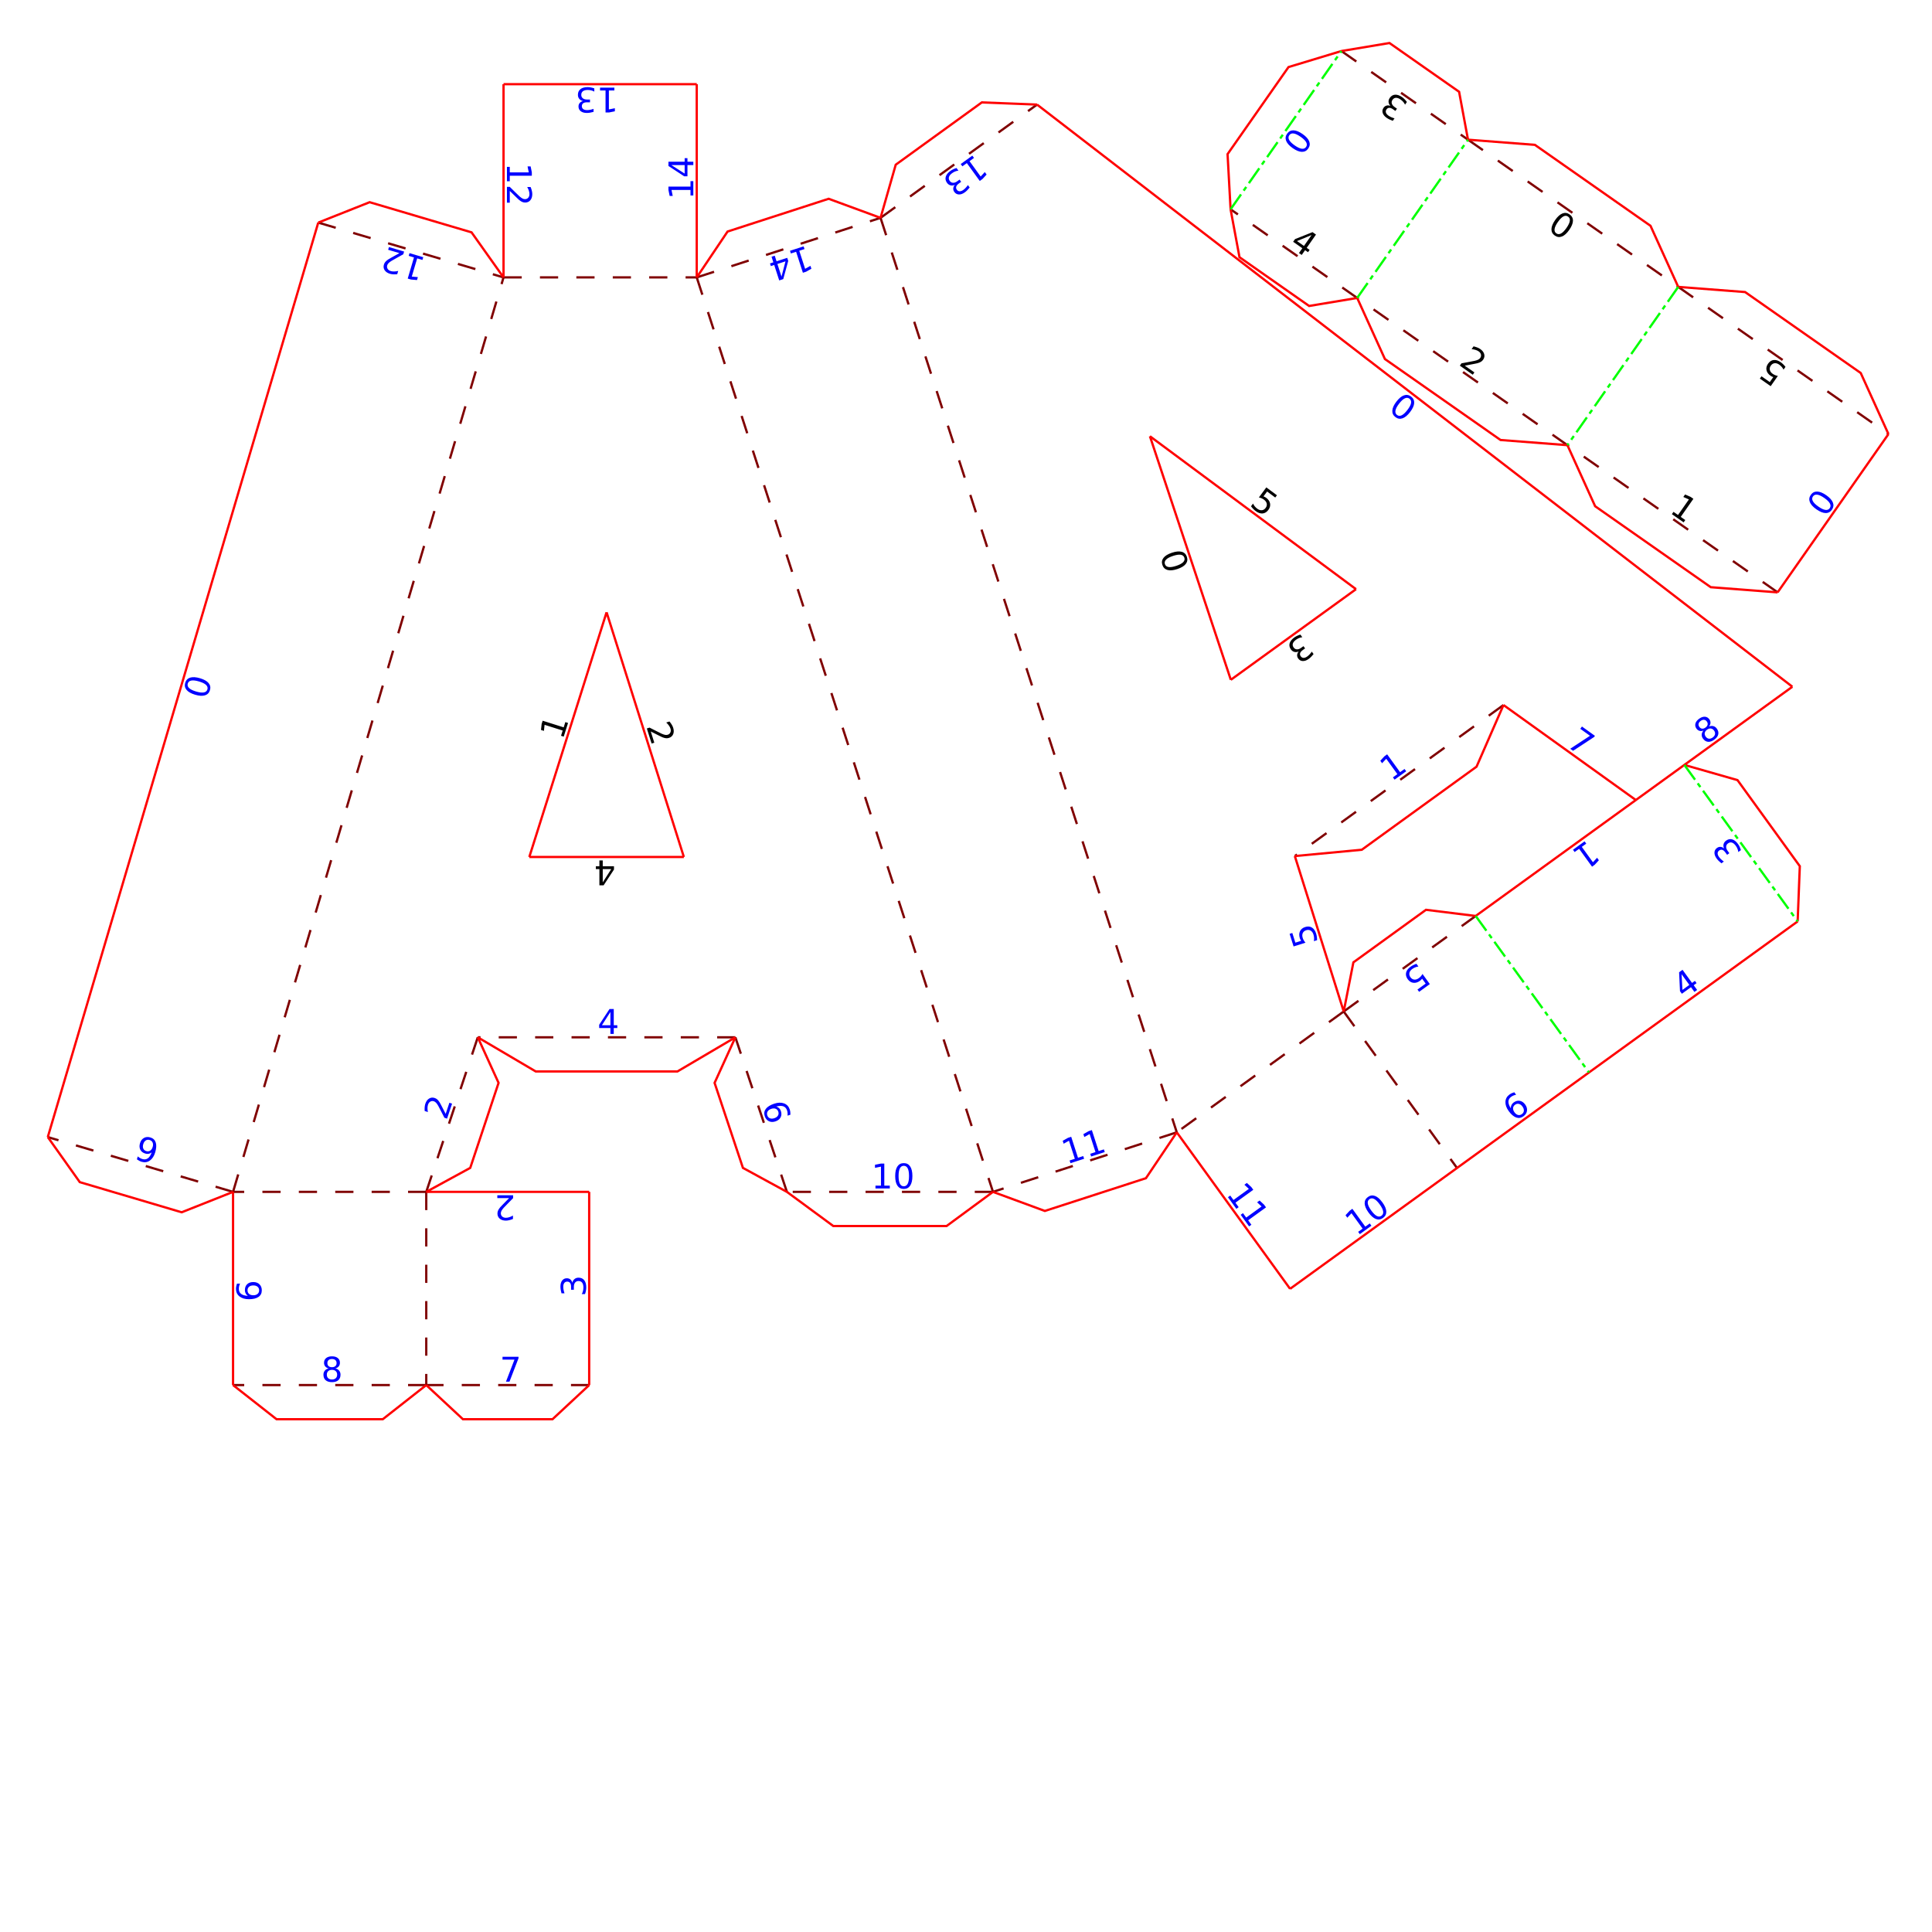
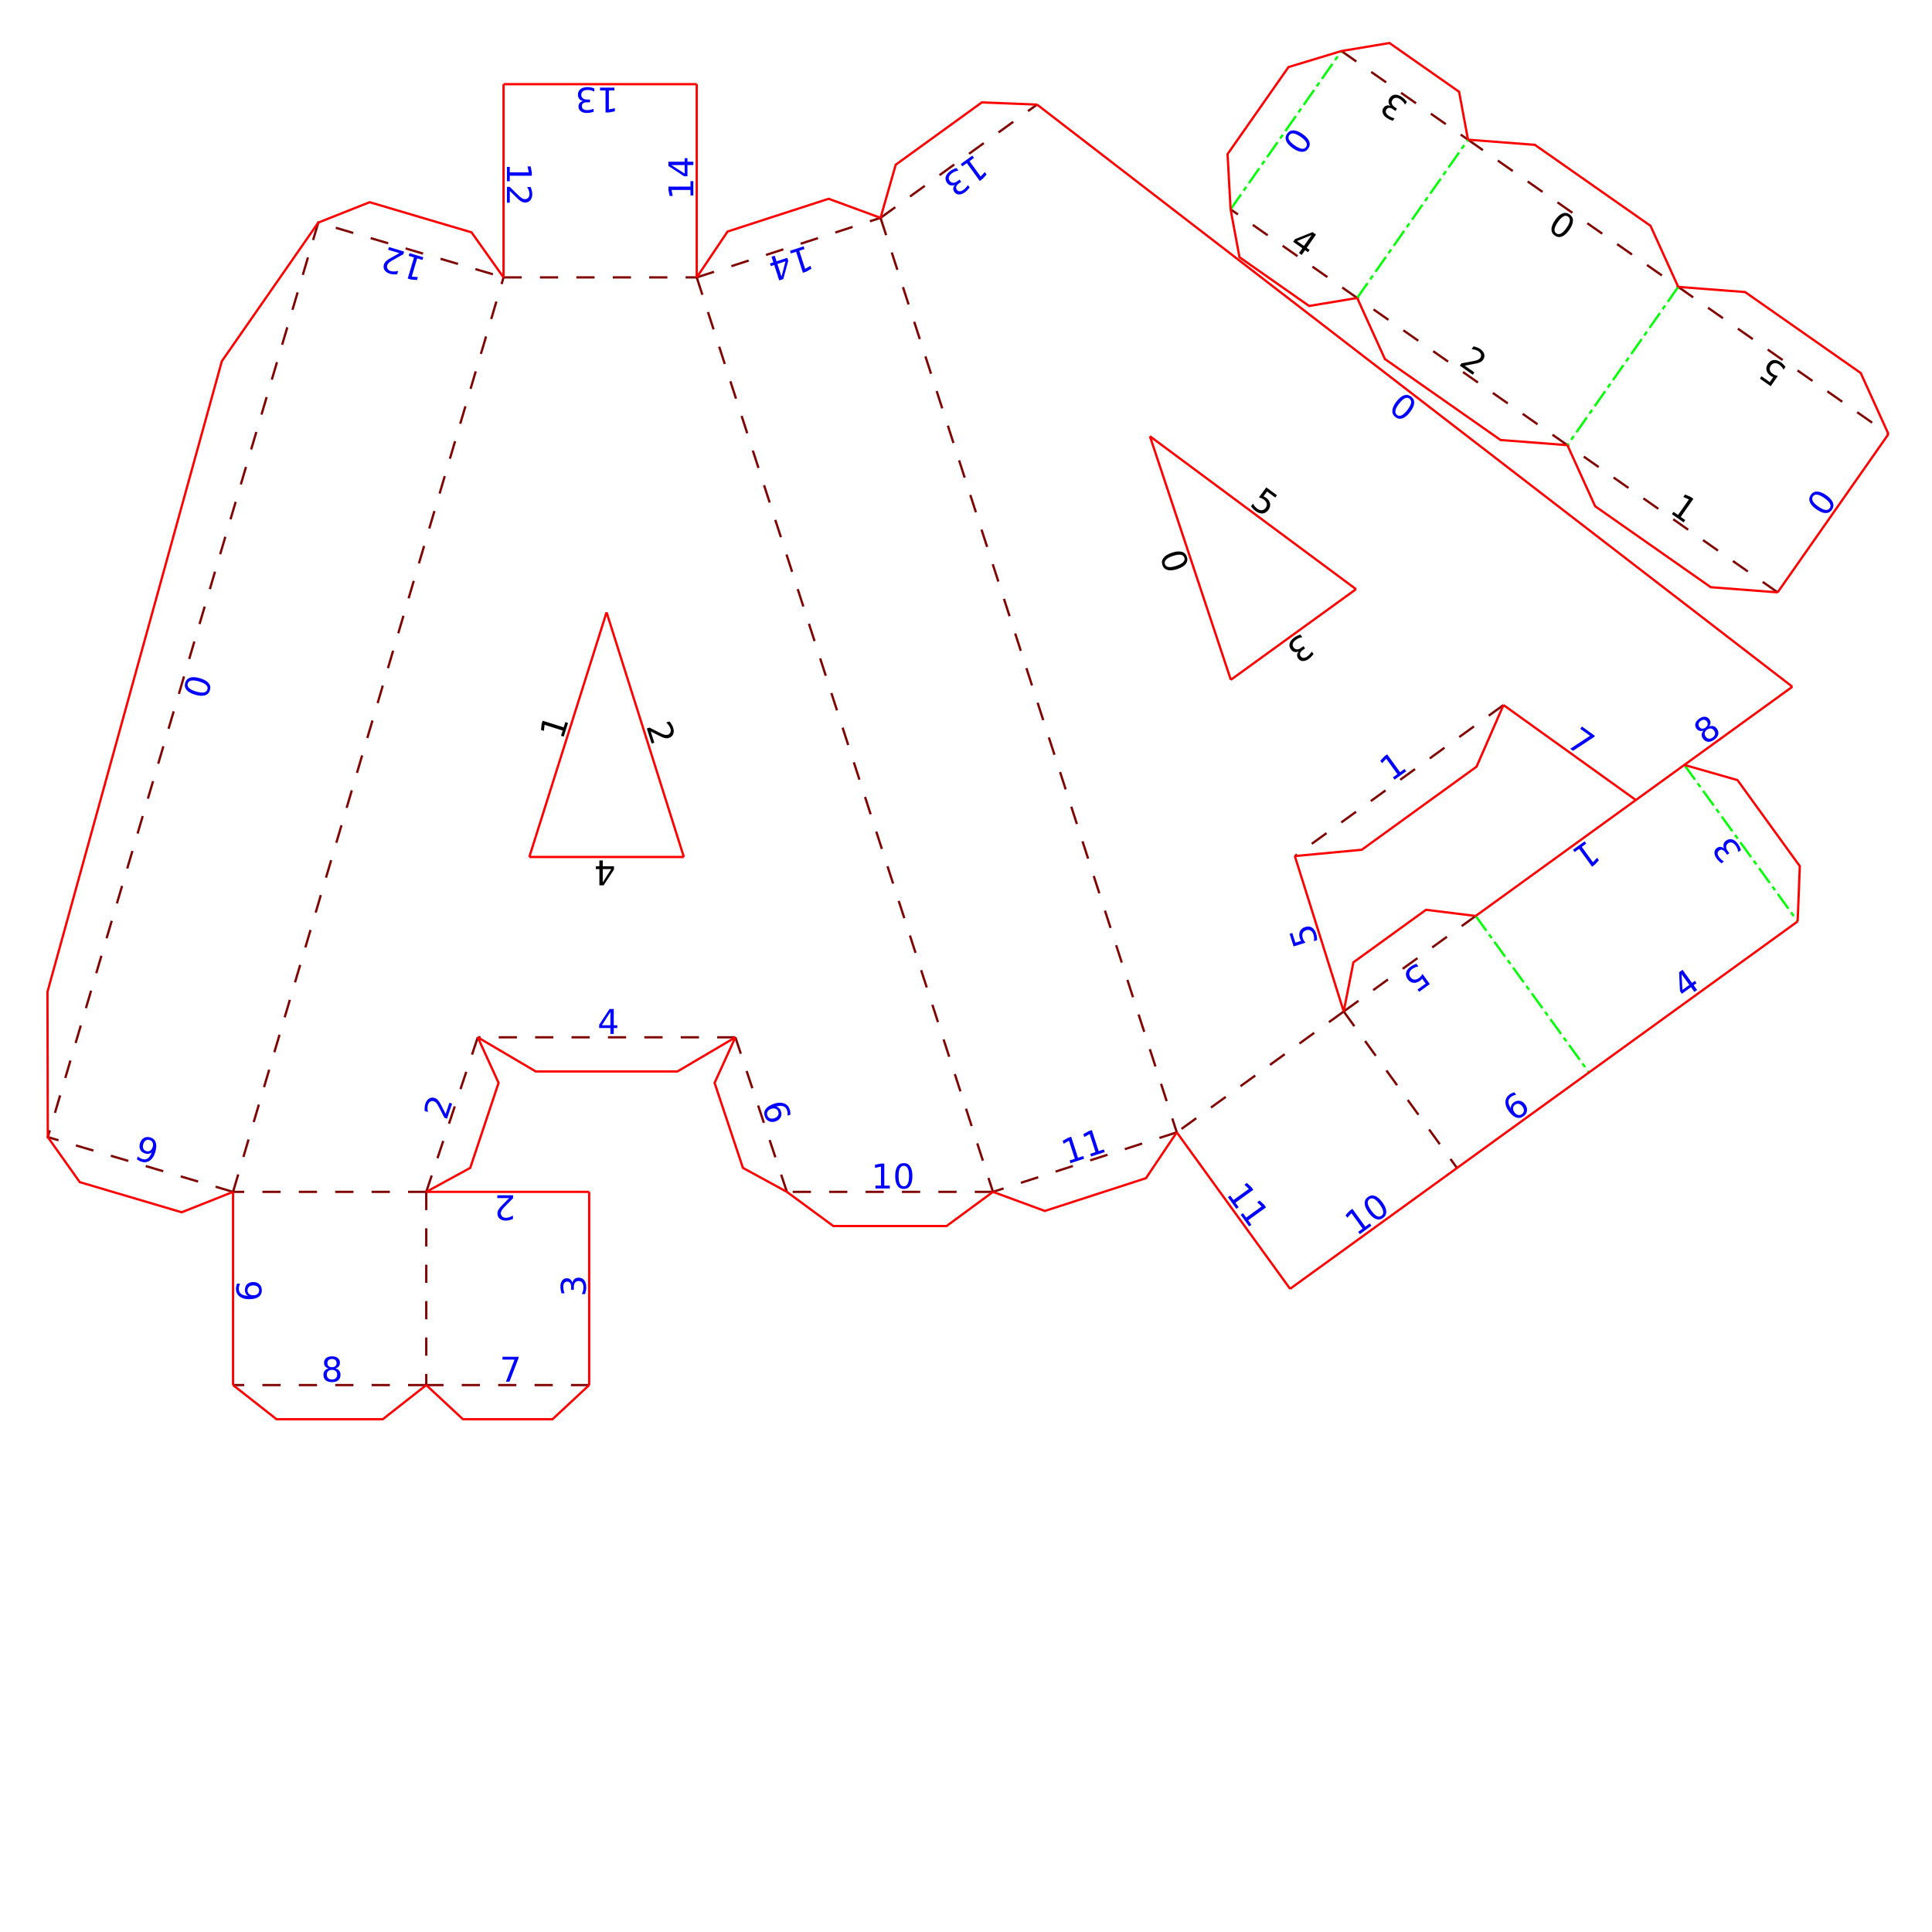
<svg xmlns="http://www.w3.org/2000/svg" version="1.1" id="svg25" width="1132" height="1132" viewBox="0 0 1132 1132">
  <defs id="defs29" />
  <g id="g33" transform="matrix(1.333333,0,0,1.333333,0,2.83e-5)">
    <path id="path1346" style="font-size:15px;font-family:'DejaVu Sans';-inkscape-font-specification:DejaVuSans" d="m 778.113,169.701 -4.758,-3.331 0.714,-1.02 3.648,2.554 1.538,-2.196 q -0.327,-0.095 -0.62,-0.238 -0.298,-0.137 -0.562,-0.322 -1.5,-1.05 -1.8,-2.486 -0.3,-1.435 0.683,-2.839 1.012,-1.446 2.475,-1.62 1.459,-0.168 3.097,0.979 0.564,0.395 1.085,0.903 0.515,0.503 1.004,1.132 l -0.853,1.218 q -0.334,-0.672 -0.809,-1.219 -0.475,-0.547 -1.117,-0.997 -1.038,-0.727 -2.026,-0.605 -0.988,0.122 -1.644,1.058 -0.655,0.936 -0.432,1.906 0.224,0.97 1.262,1.697 0.486,0.34 1.048,0.573 0.556,0.228 1.219,0.353 z m -201.753,-66.409 -6.408,2.639 3.06,2.143 z m 0.421,-1.279 1.524,1.067 -4.088,5.838 1.278,0.895 -0.706,1.008 -1.278,-0.895 -1.479,2.112 -1.206,-0.844 1.479,-2.112 -4.044,-2.831 0.819,-1.17 z m 34.226,-55.471 q -0.74,-0.795 -0.814,-1.723 -0.08,-0.932 0.525,-1.796 0.928,-1.326 2.349,-1.413 1.42,-0.087 3.1,1.089 0.564,0.395 1.084,0.929 0.518,0.524 0.999,1.191 l -0.819,1.17 q -0.298,-0.647 -0.793,-1.217 -0.495,-0.57 -1.149,-1.028 -1.14,-0.798 -2.049,-0.764 -0.915,0.03 -1.516,0.888 -0.555,0.792 -0.307,1.627 0.237,0.836 1.227,1.53 l 1.044,0.731 -0.697,0.996 -1.092,-0.765 q -0.894,-0.626 -1.616,-0.604 -0.726,0.028 -1.197,0.7 -0.483,0.69 -0.247,1.4 0.226,0.712 1.137,1.351 0.498,0.349 1.144,0.64 0.646,0.291 1.489,0.542 l -0.756,1.08 q -0.824,-0.291 -1.492,-0.615 -0.673,-0.328 -1.207,-0.702 -1.38,-0.966 -1.743,-2.159 -0.367,-1.187 0.381,-2.255 0.521,-0.744 1.308,-0.962 0.783,-0.212 1.708,0.141 z m 32.678,114.144 4.23,2.962 -0.714,1.02 -5.688,-3.983 0.714,-1.02 q 1.19,-0.231 3.218,-0.599 2.038,-0.37 2.588,-0.504 1.04,-0.246 1.583,-0.537 0.553,-0.292 0.86,-0.73 0.5,-0.714 0.311,-1.517 -0.183,-0.799 -0.987,-1.362 -0.57,-0.399 -1.345,-0.646 -0.769,-0.243 -1.77,-0.345 l 0.857,-1.224 q 0.938,0.219 1.679,0.514 0.741,0.295 1.269,0.665 1.392,0.975 1.733,2.25 0.341,1.276 -0.474,2.44 -0.386,0.552 -0.945,0.903 -0.548,0.349 -1.565,0.639 -0.272,0.069 -1.66,0.34 -1.384,0.265 -3.894,0.734 z m 91.725,64.229 1.98,1.386 4.785,-6.834 -2.456,-1.076 0.773,-1.104 2.444,1.068 1.212,0.849 -5.558,7.938 1.98,1.386 -0.714,1.02 -5.16,-3.613 z M 683.908,102.55 q 0.936,0.655 2.057,0.063 1.111,-0.59 2.405,-2.438 1.29,-1.842 1.469,-3.094 0.169,-1.25 -0.767,-1.905 -0.942,-0.66 -2.053,-0.069 -1.121,0.592 -2.411,2.434 -1.294,1.848 -1.463,3.098 -0.179,1.252 0.763,1.911 z m -0.672,0.96 q -1.506,-1.054 -1.462,-2.803 0.034,-1.747 1.622,-4.015 1.584,-2.262 3.218,-2.897 1.624,-0.633 3.13,0.421 1.506,1.054 1.472,2.801 -0.044,1.748 -1.628,4.01 -1.588,2.268 -3.212,2.901 -1.634,0.635 -3.14,-0.419 z m -126.76,110.669 4.664,3.461 -0.742,1 -3.576,-2.654 -1.597,2.153 q 0.324,0.104 0.614,0.255 0.294,0.145 0.553,0.337 1.47,1.091 1.731,2.534 0.261,1.443 -0.76,2.819 -1.052,1.418 -2.519,1.551 -1.463,0.128 -3.068,-1.064 -0.553,-0.41 -1.059,-0.932 -0.501,-0.517 -0.973,-1.16 l 0.886,-1.194 q 0.316,0.681 0.775,1.241 0.46,0.56 1.089,1.027 1.018,0.755 2.009,0.661 0.991,-0.094 1.672,-1.012 0.681,-0.918 0.484,-1.894 -0.197,-0.976 -1.214,-1.731 -0.476,-0.354 -1.031,-0.601 -0.549,-0.243 -1.209,-0.386 z m -291.606,173.568 3.735,-5.837 h -3.735 z m 0.388,1.289 h -1.86 v -7.126 h -1.56 v -1.23 h 1.56 v -2.578 h 1.472 v 2.578 h 4.937 v 1.428 z M 570.707,286.271 q -0.993,0.439 -1.895,0.205 -0.907,-0.229 -1.526,-1.084 -0.949,-1.311 -0.567,-2.682 0.382,-1.371 2.043,-2.573 0.558,-0.404 1.233,-0.72 0.665,-0.318 1.452,-0.554 l 0.837,1.157 q -0.709,0.07 -1.409,0.351 -0.701,0.281 -1.347,0.749 -1.127,0.816 -1.393,1.686 -0.271,0.874 0.343,1.723 0.567,0.783 1.436,0.823 0.868,0.05 1.847,-0.659 l 1.032,-0.747 0.713,0.985 -1.08,0.782 q -0.884,0.64 -1.099,1.329 -0.211,0.695 0.27,1.36 0.494,0.682 1.242,0.692 0.747,0.02 1.649,-0.633 0.492,-0.356 0.979,-0.871 0.486,-0.515 0.999,-1.23 l 0.773,1.068 q -0.545,0.684 -1.069,1.208 -0.531,0.529 -1.059,0.911 -1.365,0.988 -2.611,0.94 -1.242,-0.042 -2.006,-1.098 -0.533,-0.736 -0.481,-1.551 0.056,-0.809 0.692,-1.568 z m -284.735,35.166 1.555,4.924 -1.187,0.375 -2.091,-6.621 1.187,-0.375 q 1.085,0.541 2.918,1.482 1.843,0.947 2.36,1.175 0.975,0.437 1.583,0.537 0.617,0.105 1.127,-0.056 0.831,-0.262 1.17,-1.015 0.341,-0.745 0.045,-1.681 -0.21,-0.663 -0.674,-1.331 -0.462,-0.661 -1.195,-1.351 l 1.425,-0.45 q 0.611,0.744 1.02,1.429 0.408,0.685 0.602,1.3 0.512,1.62 0.006,2.84 -0.506,1.22 -1.861,1.648 -0.643,0.203 -1.299,0.142 -0.648,-0.057 -1.631,-0.445 -0.258,-0.111 -1.524,-0.74 -1.259,-0.632 -3.537,-1.786 z m -39.435,1.895 0.728,-2.305 -7.955,-2.512 -0.289,2.666 -1.285,-0.406 0.284,-2.652 0.445,-1.411 9.24,2.918 0.728,-2.305 1.187,0.375 -1.897,6.006 z m 265.374,-75.435 q 0.36,1.084 1.613,1.278 1.244,0.189 3.384,-0.522 2.134,-0.709 3.024,-1.606 0.881,-0.902 0.521,-1.987 -0.362,-1.091 -1.606,-1.28 -1.253,-0.194 -3.387,0.515 -2.141,0.711 -3.022,1.613 -0.89,0.898 -0.528,1.989 z m -1.112,0.369 q -0.579,-1.745 0.499,-3.122 1.069,-1.382 3.697,-2.254 2.62,-0.87 4.311,-0.405 1.681,0.46 2.261,2.205 0.579,1.745 -0.49,3.126 -1.078,1.377 -3.699,2.247 -2.627,0.873 -4.308,0.412 -1.69,-0.465 -2.27,-2.21 z" />
-     <path id="path349" style="fill:none;stroke:#800000;stroke-width:1;stroke-linecap:butt;stroke-linejoin:miter;stroke-miterlimit:10;stroke-dasharray:8,8;stroke-dashoffset:0;stroke-opacity:1" d="m 737.484,126.07 92.379,64.688 M 596.406,130.934 540.77,91.977 m 48.699,-69.547 55.633,38.957 m 43.683,134.234 -92.379,-64.687 M 781.168,260.305 688.785,195.621 M 645.102,61.387 737.484,126.07 m -431.308,-4.168 80.769,-26.168 m 0,0 68.774,-49.781 m -234.446,75.949 h 84.903 M 139.859,97.82 l 81.414,24.082 m 295.852,375.692 -80.77,26.164 m 0,0 h -90.558 m 244.687,-79.266 49.786,68.774 m -49.786,-68.774 -73.359,53.102 M 102.414,523.758 21,499.68 m 166.316,108.98 h -84.902 m 84.902,-84.902 v 84.902 m 0,-84.902 H 102.414 M 258.91,608.66 H 187.316 M 345.797,523.758 323.156,455.84 m 267.328,-11.348 57.996,-41.98 M 323.156,455.84 H 209.957 m 0,0 -22.641,67.918 M 660.695,309.82 569,376.195 M 102.414,523.758 221.273,121.902 m 84.903,0 130.179,401.856 m -49.41,-428.024 130.18,401.86" />
+     <path id="path349" style="fill:none;stroke:#800000;stroke-width:1;stroke-linecap:butt;stroke-linejoin:miter;stroke-miterlimit:10;stroke-dasharray:8, 8;stroke-dashoffset:0;stroke-opacity:1" d="m 737.484,126.07 92.379,64.688 M 596.406,130.934 540.77,91.977 m 48.699,-69.547 55.633,38.957 m 43.683,134.234 -92.379,-64.687 M 781.168,260.305 688.785,195.621 M 645.102,61.387 737.484,126.07 m -431.308,-4.168 80.769,-26.168 m 0,0 68.774,-49.781 m -234.446,75.949 h 84.903 m 210.949,375.692 -80.77,26.164 m 0,0 h -90.558 m 244.687,-79.266 49.786,68.774 m -49.786,-68.774 -73.359,53.102 M 102.414,523.758 21,499.68 139.859,97.82 221.273,121.902 M 187.316,608.66 h -84.902 m 84.902,-84.902 v 84.902 m 0,-84.902 H 102.414 M 258.91,608.66 H 187.316 M 345.797,523.758 323.156,455.84 m 267.328,-11.348 57.996,-41.98 M 323.156,455.84 H 209.957 m 0,0 -22.641,67.918 M 660.695,309.82 569,376.195 M 102.414,523.758 221.273,121.902 m 84.903,0 130.179,401.856 m -49.41,-428.024 130.18,401.86" />
    <path id="path1475" style="font-size:15px;font-family:'DejaVu Sans';-inkscape-font-specification:DejaVuSans;fill:#0000ff" d="m 573.94,64.588 q 0.655,-0.936 0.063,-2.057 -0.59,-1.111 -2.438,-2.405 -1.842,-1.29 -3.094,-1.469 -1.25,-0.169 -1.905,0.767 -0.66,0.942 -0.069,2.053 0.592,1.121 2.434,2.411 1.848,1.294 3.098,1.463 1.252,0.179 1.911,-0.763 z m 0.96,0.672 q -1.054,1.506 -2.803,1.462 -1.747,-0.034 -4.015,-1.622 -2.262,-1.584 -2.897,-3.218 -0.633,-1.624 0.421,-3.13 1.054,-1.506 2.801,-1.472 1.748,0.044 4.01,1.628 2.268,1.588 2.901,3.212 0.635,1.634 -0.419,3.14 z M 796.692,218.146 q -0.655,0.936 -0.063,2.057 0.59,1.111 2.438,2.405 1.842,1.29 3.094,1.469 1.25,0.169 1.905,-0.767 0.66,-0.942 0.069,-2.053 -0.592,-1.121 -2.434,-2.411 -1.848,-1.294 -3.098,-1.463 -1.252,-0.179 -1.911,0.763 z m -0.96,-0.672 q 1.054,-1.506 2.803,-1.462 1.747,0.034 4.015,1.622 2.262,1.584 2.897,3.218 0.633,1.624 -0.421,3.13 -1.054,1.506 -2.801,1.472 -1.748,-0.044 -4.01,-1.628 -2.268,-1.588 -2.901,-3.212 -0.635,-1.634 0.419,-3.14 z M 295.03,72.541 l 5.837,3.735 v -3.735 z m -1.289,0.388 v -1.86 h 7.126 v -1.56 h 1.23 v 1.56 h 2.578 v 1.472 h -2.578 v 4.937 h -1.428 z m 9.69,12.96 v -2.417 h -8.342 l 0.527,2.629 h -1.348 l -0.527,-2.615 v -1.479 h 9.69 V 79.591 h 1.245 v 6.299 z m 39.991,35.661 1.755,-6.704 -3.554,1.151 z m 0.767,1.107 -1.77,0.573 -2.196,-6.78 -1.484,0.481 -0.379,-1.171 1.484,-0.481 -0.795,-2.453 1.401,-0.454 0.795,2.453 4.696,-1.521 0.44,1.359 z m 9.343,-13.212 -2.299,0.745 2.571,7.936 2.339,-1.312 0.415,1.282 -2.325,1.308 -1.407,0.456 -2.986,-9.218 -2.299,0.745 -0.384,-1.185 5.992,-1.941 z M 256.217,44.396 q -1.062,-0.227 -1.655,-0.945 -0.601,-0.718 -0.601,-1.772 0,-1.619 1.113,-2.505 1.113,-0.886 3.164,-0.886 0.688,0 1.421,0.139 0.725,0.132 1.501,0.403 v 1.428 q -0.615,-0.359 -1.348,-0.542 -0.732,-0.183 -1.531,-0.183 -1.392,0 -2.117,0.549 -0.732,0.549 -0.732,1.597 0,0.967 0.681,1.509 0.674,0.549 1.882,0.549 h 1.274 v 1.216 h -1.333 q -1.091,0 -1.67,0.432 -0.579,0.439 -0.579,1.26 0,0.842 0.601,1.289 0.593,0.454 1.707,0.454 0.608,0 1.304,-0.132 0.696,-0.132 1.531,-0.41 v 1.318 q -0.842,0.234 -1.575,0.352 -0.74,0.117 -1.392,0.117 -1.685,0 -2.666,-0.769 -0.981,-0.762 -0.981,-2.065 0,-0.908 0.52,-1.538 0.52,-0.623 1.48,-0.864 z m 13.766,-4.651 h -2.417 v 8.342 l 2.629,-0.527 v 1.348 l -2.615,0.527 h -1.479 v -9.69 h -2.417 V 38.5 h 6.299 z m 149.605,41.494 q -0.993,0.439 -1.895,0.205 -0.907,-0.229 -1.526,-1.084 -0.949,-1.311 -0.567,-2.682 0.382,-1.371 2.043,-2.573 0.558,-0.404 1.233,-0.72 0.665,-0.318 1.452,-0.554 l 0.837,1.157 q -0.709,0.07 -1.409,0.351 -0.701,0.281 -1.347,0.749 -1.127,0.816 -1.393,1.686 -0.271,0.874 0.343,1.723 0.567,0.783 1.436,0.823 0.868,0.05 1.847,-0.659 l 1.032,-0.747 0.713,0.985 -1.08,0.782 q -0.884,0.64 -1.099,1.329 -0.211,0.695 0.27,1.36 0.494,0.682 1.242,0.692 0.747,0.02 1.649,-0.633 0.492,-0.356 0.979,-0.871 0.486,-0.515 0.999,-1.23 l 0.773,1.068 q -0.545,0.684 -1.069,1.208 -0.531,0.529 -1.059,0.911 -1.365,0.988 -2.611,0.94 -1.242,-0.042 -2.006,-1.098 -0.533,-0.736 -0.481,-1.551 0.056,-0.809 0.692,-1.568 z m 8.424,-11.839 -1.958,1.417 4.892,6.758 1.821,-1.969 0.79,1.092 -1.809,1.96 -1.198,0.868 -5.682,-7.849 -1.958,1.417 -0.73,-1.009 5.102,-3.693 z m -252.493,41.83 -4.952,-1.465 0.353,-1.194 6.658,1.969 -0.353,1.194 q -1.055,0.597 -2.861,1.59 -1.815,0.998 -2.294,1.3 -0.908,0.564 -1.33,1.012 -0.432,0.453 -0.583,0.965 -0.247,0.836 0.187,1.537 0.427,0.699 1.368,0.978 0.667,0.197 1.48,0.186 0.806,-0.014 1.788,-0.235 l -0.424,1.433 q -0.959,0.091 -1.755,0.046 -0.796,-0.045 -1.414,-0.227 -1.629,-0.482 -2.358,-1.583 -0.728,-1.101 -0.325,-2.464 0.191,-0.646 0.609,-1.156 0.409,-0.505 1.281,-1.103 0.236,-0.152 1.466,-0.85 1.228,-0.691 3.459,-1.933 z m 10.124,2.995 -2.318,-0.686 -2.366,8 2.671,0.24 -0.382,1.292 -2.657,-0.236 -1.419,-0.42 2.748,-9.292 -2.318,-0.686 0.353,-1.194 6.04,1.787 z m 38.374,-30.326 v 5.164 h -1.245 v -6.943 h 1.245 q 0.872,0.842 2.336,2.292 1.472,1.458 1.897,1.831 0.798,0.71 1.348,0.989 0.557,0.286 1.091,0.286 0.872,0 1.421,-0.615 0.549,-0.608 0.549,-1.589 0,-0.696 -0.242,-1.472 -0.242,-0.769 -0.732,-1.648 h 1.494 q 0.359,0.894 0.542,1.67 0.183,0.776 0.183,1.421 0,1.699 -0.85,2.71 -0.85,1.011 -2.271,1.011 -0.674,0 -1.282,-0.256 -0.601,-0.249 -1.421,-0.916 -0.212,-0.183 -1.23,-1.165 -1.011,-0.981 -2.834,-2.769 z m 0,-10.558 v 2.417 h 8.342 l -0.527,-2.629 h 1.348 l 0.527,2.615 v 1.479 h -9.69 v 2.417 h -1.245 V 73.341 Z m 322.202,459.762 1.417,1.958 6.758,-4.892 -1.969,-1.821 1.092,-0.79 1.96,1.809 0.868,1.198 -7.849,5.682 1.417,1.958 -1.009,0.73 -3.693,-5.102 z m -5.594,-7.728 1.417,1.958 6.758,-4.892 -1.969,-1.821 1.092,-0.79 1.96,1.809 0.868,1.198 -7.849,5.682 1.417,1.958 -1.009,0.73 -3.693,-5.102 z m -61.524,-18.35 2.299,-0.745 -2.571,-7.936 -2.339,1.312 -0.415,-1.282 2.325,-1.307 1.407,-0.456 2.986,9.218 2.299,-0.745 0.384,1.185 -5.992,1.941 z m -9.076,2.94 2.299,-0.745 -2.571,-7.936 -2.339,1.312 -0.415,-1.282 2.325,-1.307 1.407,-0.456 2.986,9.218 2.299,-0.745 0.384,1.185 -5.992,1.941 z m 131.774,16.998 q -0.926,0.67 -0.733,1.923 0.194,1.243 1.517,3.07 1.318,1.821 2.443,2.4 1.126,0.568 2.051,-0.102 0.931,-0.674 0.737,-1.917 -0.193,-1.253 -1.511,-3.074 -1.323,-1.827 -2.449,-2.396 -1.124,-0.579 -2.056,0.096 z m -0.687,-0.949 q 1.489,-1.078 3.127,-0.464 1.639,0.604 3.263,2.846 1.619,2.237 1.685,3.989 0.067,1.742 -1.422,2.82 -1.489,1.078 -3.129,0.474 -1.638,-0.614 -3.257,-2.85 -1.623,-2.243 -1.691,-3.984 -0.066,-1.752 1.424,-2.83 z m -4.285,15.308 1.958,-1.417 -4.892,-6.758 -1.821,1.969 -0.79,-1.092 1.809,-1.96 1.198,-0.868 5.682,7.849 1.958,-1.417 0.73,1.009 -5.102,3.693 z M 397.164,512.297 q -1.143,0 -1.721,1.128 -0.571,1.121 -0.571,3.376 0,2.249 0.571,3.376 0.579,1.121 1.721,1.121 1.15,0 1.721,-1.121 0.579,-1.128 0.579,-3.376 0,-2.256 -0.579,-3.376 -0.571,-1.128 -1.721,-1.128 z m 0,-1.172 q 1.838,0 2.805,1.458 0.974,1.45 0.974,4.219 0,2.761 -0.974,4.219 -0.967,1.45 -2.805,1.45 -1.838,0 -2.812,-1.45 -0.967,-1.458 -0.967,-4.219 0,-2.769 0.967,-4.219 0.974,-1.458 2.812,-1.458 z m -12.448,9.888 h 2.417 v -8.342 l -2.629,0.527 v -1.348 l 2.615,-0.527 h 1.48 v 9.69 h 2.417 v 1.245 h -6.299 z m -324.556,-11.552 0.382,-1.292 q 0.459,0.411 0.967,0.706 0.508,0.295 1.035,0.451 1.405,0.415 2.421,-0.308 1.025,-0.728 1.699,-2.621 -0.586,0.484 -1.307,0.622 -0.721,0.138 -1.479,-0.086 -1.573,-0.465 -2.213,-1.686 -0.631,-1.225 -0.142,-2.876 0.478,-1.615 1.722,-2.309 1.244,-0.694 2.831,-0.224 1.819,0.538 2.361,2.218 0.551,1.675 -0.234,4.33 -0.733,2.479 -2.352,3.612 -1.609,1.128 -3.597,0.54 -0.534,-0.158 -1.05,-0.425 -0.517,-0.267 -1.044,-0.653 z m 4.138,-3.611 q 0.955,0.283 1.703,-0.207 0.755,-0.487 1.092,-1.625 0.334,-1.131 -0.034,-1.95 -0.36,-0.824 -1.315,-1.107 -0.955,-0.283 -1.712,0.211 -0.748,0.489 -1.082,1.62 -0.337,1.138 0.025,1.955 0.369,0.819 1.324,1.102 z m 39.842,58.236 h 1.348 q -0.264,0.557 -0.403,1.128 -0.139,0.571 -0.139,1.121 0,1.465 0.981,2.234 0.989,0.776 2.996,0.886 -0.63,-0.425 -0.967,-1.077 -0.337,-0.652 -0.337,-1.443 0,-1.641 0.989,-2.6 0.996,-0.952 2.717,-0.952 1.685,0 2.703,0.996 1.018,0.996 1.018,2.651 0,1.897 -1.458,2.893 -1.45,1.003 -4.219,1.003 -2.585,0 -4.131,-1.23 -1.538,-1.223 -1.538,-3.296 0,-0.557 0.11,-1.128 0.11,-0.571 0.33,-1.187 z m 4.636,2.944 q 0,0.996 0.681,1.575 0.681,0.586 1.868,0.586 1.179,0 1.86,-0.586 0.688,-0.579 0.688,-1.575 0,-0.996 -0.688,-1.582 -0.681,-0.579 -1.86,-0.579 -1.187,0 -1.868,0.579 -0.681,0.586 -0.681,1.582 z m 37.108,34.938 q -1.055,0 -1.663,0.564 -0.601,0.564 -0.601,1.553 0,0.989 0.601,1.553 0.608,0.564 1.663,0.564 1.055,0 1.663,-0.564 0.608,-0.571 0.608,-1.553 0,-0.989 -0.608,-1.553 -0.601,-0.564 -1.663,-0.564 z m -1.479,-0.63 q -0.952,-0.234 -1.487,-0.886 -0.527,-0.652 -0.527,-1.589 0,-1.311 0.93,-2.073 0.938,-0.762 2.563,-0.762 1.633,0 2.563,0.762 0.93,0.762 0.93,2.073 0,0.938 -0.535,1.589 -0.527,0.652 -1.472,0.886 1.069,0.249 1.663,0.974 0.601,0.725 0.601,1.772 0,1.589 -0.974,2.439 -0.967,0.85 -2.776,0.85 -1.809,0 -2.783,-0.85 -0.967,-0.85 -0.967,-2.439 0,-1.047 0.601,-1.772 0.601,-0.725 1.67,-0.974 z m -0.542,-2.336 q 0,0.85 0.527,1.326 0.535,0.476 1.494,0.476 0.952,0 1.487,-0.476 0.542,-0.476 0.542,-1.326 0,-0.85 -0.542,-1.326 -0.535,-0.476 -1.487,-0.476 -0.959,0 -1.494,0.476 -0.527,0.476 -0.527,1.326 z m 606.286,-278.347 q -0.854,0.618 -1.016,1.432 -0.156,0.809 0.424,1.61 0.58,0.801 1.397,0.906 0.823,0.1 1.677,-0.518 0.854,-0.618 1.016,-1.432 0.157,-0.819 -0.418,-1.614 -0.58,-0.801 -1.403,-0.901 -0.817,-0.105 -1.677,0.518 z m -1.568,0.357 q -0.909,0.368 -1.724,0.154 -0.809,-0.219 -1.359,-0.978 -0.769,-1.062 -0.462,-2.224 0.313,-1.167 1.63,-2.12 1.323,-0.958 2.523,-0.886 1.2,0.072 1.969,1.134 0.55,0.759 0.499,1.601 -0.045,0.837 -0.673,1.581 1.012,-0.425 1.918,-0.186 0.912,0.235 1.526,1.084 0.932,1.287 0.641,2.547 -0.285,1.255 -1.75,2.316 -1.465,1.061 -2.753,0.944 -1.281,-0.121 -2.213,-1.409 -0.614,-0.848 -0.553,-1.788 0.061,-0.94 0.782,-1.768 z m -1.809,-1.575 q 0.498,0.688 1.205,0.765 0.712,0.072 1.489,-0.49 0.771,-0.558 0.925,-1.257 0.16,-0.703 -0.338,-1.392 -0.498,-0.688 -1.216,-0.756 -0.712,-0.072 -1.484,0.486 -0.777,0.563 -0.931,1.262 -0.148,0.695 0.35,1.383 z M 220.828,596.225 h 7.031 v 0.63 l -3.97,10.305 h -1.545 l 3.735,-9.69 h -5.251 z m 474.344,-276.966 5.712,4.1 -0.367,0.512 -9.234,6.058 -1.256,-0.901 8.684,-5.695 -4.266,-3.062 z m -29.385,166.204 q -0.807,0.584 -0.882,1.479 -0.069,0.891 0.626,1.852 0.691,0.955 1.564,1.174 0.874,0.208 1.681,-0.376 0.807,-0.584 0.876,-1.475 0.071,-0.901 -0.621,-1.856 -0.696,-0.961 -1.57,-1.169 -0.868,-0.212 -1.675,0.372 z m -0.339,-5.478 0.79,1.092 q -0.606,0.113 -1.15,0.335 -0.538,0.218 -0.989,0.544 -1.187,0.859 -1.236,2.115 -0.043,1.252 1.04,2.936 -0.024,-0.77 0.307,-1.425 0.326,-0.661 0.961,-1.121 1.335,-0.966 2.695,-0.712 1.361,0.244 2.371,1.639 0.988,1.365 0.778,2.773 -0.21,1.409 -1.551,2.379 -1.537,1.112 -3.2,0.526 -1.667,-0.592 -3.287,-2.829 -1.52,-2.1 -1.425,-4.068 0.091,-1.973 1.77,-3.189 0.451,-0.326 0.972,-0.568 0.527,-0.246 1.154,-0.429 z m -323.433,8.538 q -0.315,-0.945 -1.146,-1.285 -0.829,-0.334 -1.955,0.042 -1.119,0.373 -1.589,1.14 -0.461,0.771 -0.146,1.716 0.315,0.945 1.144,1.278 0.838,0.338 1.957,-0.035 1.126,-0.375 1.587,-1.146 0.463,-0.764 0.148,-1.709 z m 5.327,1.32 -1.278,0.426 q 0.074,-0.611 0.025,-1.197 -0.046,-0.579 -0.222,-1.107 -0.463,-1.39 -1.647,-1.814 -1.181,-0.417 -3.113,0.111 0.741,0.208 1.267,0.72 0.533,0.51 0.781,1.253 0.521,1.563 -0.13,2.784 -0.642,1.225 -2.274,1.77 -1.598,0.533 -2.879,-0.09 -1.281,-0.623 -1.804,-2.193 -0.6,-1.8 0.459,-3.21 1.065,-1.413 3.685,-2.286 2.46,-0.82 4.308,-0.139 1.855,0.679 2.511,2.645 0.176,0.528 0.25,1.098 0.076,0.577 0.062,1.23 z m 280.985,-57.396 -4.705,3.406 -0.73,-1.009 3.607,-2.611 -1.572,-2.171 q -0.197,0.278 -0.428,0.508 -0.227,0.236 -0.488,0.425 -1.483,1.074 -2.938,0.888 -1.455,-0.186 -2.46,-1.574 -1.035,-1.43 -0.721,-2.869 0.319,-1.433 1.938,-2.606 0.558,-0.404 1.208,-0.73 0.644,-0.322 1.399,-0.578 l 0.872,1.204 q -0.744,0.096 -1.417,0.366 -0.673,0.27 -1.307,0.729 -1.026,0.743 -1.235,1.717 -0.208,0.974 0.462,1.899 0.67,0.926 1.66,1.032 0.99,0.106 2.016,-0.637 0.481,-0.348 0.884,-0.803 0.397,-0.45 0.733,-1.037 z m -59.873,-16.542 -1.743,-5.54 1.188,-0.374 1.336,4.248 2.557,-0.804 q -0.202,-0.274 -0.347,-0.566 -0.153,-0.29 -0.249,-0.597 -0.55,-1.747 0.087,-3.068 0.636,-1.321 2.271,-1.836 1.684,-0.53 2.95,0.224 1.259,0.756 1.859,2.663 0.207,0.657 0.31,1.377 0.101,0.713 0.106,1.51 l -1.418,0.446 q 0.145,-0.737 0.101,-1.46 -0.043,-0.723 -0.279,-1.471 -0.38,-1.209 -1.238,-1.714 -0.858,-0.506 -1.948,-0.163 -1.09,0.343 -1.504,1.249 -0.414,0.906 -0.034,2.114 0.178,0.566 0.482,1.092 0.302,0.519 0.752,1.023 z m 170.486,12.175 0.397,6.919 3.026,-2.19 z m -1.07,-0.817 1.507,-1.091 4.179,5.773 1.264,-0.915 0.722,0.997 -1.264,0.915 1.512,2.088 -1.193,0.863 -1.512,-2.088 -3.999,2.895 -0.837,-1.157 z m -469.63,17.429 -3.735,5.837 h 3.735 z m -0.388,-1.289 h 1.86 v 7.126 h 1.56 v 1.23 h -1.56 v 2.578 h -1.472 v -2.578 h -4.937 v -1.428 z m 489.769,-70.561 q -0.439,-0.993 -0.205,-1.895 0.229,-0.907 1.084,-1.526 1.311,-0.949 2.682,-0.567 1.371,0.382 2.573,2.043 0.404,0.558 0.72,1.233 0.318,0.665 0.554,1.452 l -1.157,0.837 q -0.07,-0.709 -0.351,-1.409 -0.281,-0.701 -0.749,-1.347 -0.816,-1.127 -1.686,-1.393 -0.874,-0.271 -1.723,0.343 -0.783,0.567 -0.823,1.436 -0.05,0.868 0.659,1.847 l 0.747,1.032 -0.985,0.713 -0.782,-1.08 q -0.64,-0.884 -1.329,-1.099 -0.695,-0.211 -1.36,0.27 -0.682,0.494 -0.692,1.242 -0.02,0.747 0.633,1.649 0.356,0.492 0.871,0.979 0.515,0.486 1.23,0.999 l -1.068,0.773 q -0.684,-0.545 -1.208,-1.069 -0.529,-0.53 -0.911,-1.059 -0.988,-1.365 -0.94,-2.611 0.042,-1.242 1.098,-2.006 0.736,-0.533 1.551,-0.481 0.809,0.056 1.568,0.692 z M 251.514,563.722 q 0.227,-1.062 0.945,-1.655 0.718,-0.601 1.772,-0.601 1.619,0 2.505,1.113 0.886,1.113 0.886,3.164 0,0.688 -0.139,1.421 -0.132,0.725 -0.403,1.501 h -1.428 q 0.359,-0.615 0.542,-1.348 0.183,-0.732 0.183,-1.531 0,-1.392 -0.549,-2.117 -0.549,-0.732 -1.597,-0.732 -0.967,0 -1.509,0.681 -0.549,0.674 -0.549,1.882 v 1.274 h -1.216 v -1.333 q 0,-1.091 -0.432,-1.67 -0.439,-0.579 -1.26,-0.579 -0.842,0 -1.289,0.601 -0.454,0.593 -0.454,1.707 0,0.608 0.132,1.304 0.132,0.696 0.41,1.531 h -1.318 q -0.234,-0.842 -0.352,-1.575 -0.117,-0.74 -0.117,-1.392 0,-1.685 0.769,-2.666 0.762,-0.981 2.065,-0.981 0.908,0 1.538,0.52 0.623,0.52 0.864,1.479 z m -27.807,-37.219 h -5.164 v -1.245 h 6.943 v 1.245 q -0.842,0.872 -2.292,2.336 -1.458,1.472 -1.831,1.897 -0.71,0.798 -0.989,1.348 -0.286,0.557 -0.286,1.091 0,0.872 0.615,1.421 0.608,0.549 1.589,0.549 0.696,0 1.472,-0.242 0.769,-0.242 1.648,-0.732 v 1.494 q -0.894,0.359 -1.67,0.542 -0.776,0.183 -1.421,0.183 -1.699,0 -2.71,-0.85 -1.011,-0.85 -1.011,-2.271 0,-0.674 0.256,-1.282 0.249,-0.601 0.916,-1.421 0.183,-0.212 1.165,-1.23 0.981,-1.011 2.769,-2.834 z m -27.861,-37.01 1.633,-4.899 1.181,0.394 -2.196,6.587 -1.181,-0.394 q -0.56,-1.075 -1.492,-2.914 -0.936,-1.848 -1.221,-2.337 -0.533,-0.926 -0.966,-1.364 -0.438,-0.447 -0.945,-0.616 -0.827,-0.276 -1.543,0.134 -0.713,0.403 -1.024,1.334 -0.22,0.66 -0.236,1.473 -0.014,0.806 0.174,1.795 l -1.417,-0.472 q -0.058,-0.961 0.014,-1.756 0.072,-0.794 0.276,-1.406 0.537,-1.612 1.663,-2.302 1.126,-0.69 2.474,-0.241 0.639,0.213 1.135,0.649 0.491,0.426 1.058,1.318 0.144,0.241 0.799,1.494 0.649,1.251 1.814,3.523 z m 501.221,-118.764 -1.958,1.417 4.892,6.758 1.821,-1.969 0.79,1.092 -1.809,1.96 -1.198,0.868 -5.682,-7.849 -1.958,1.417 -0.73,-1.009 5.102,-3.693 z m -84.962,-29.125 1.958,-1.417 -4.892,-6.758 -1.821,1.969 -0.79,-1.092 1.809,-1.96 1.198,-0.868 5.682,7.849 1.958,-1.417 0.73,1.009 -5.102,3.693 z M 91.141,302.948 q 0.324,-1.096 -0.593,-1.97 -0.913,-0.866 -3.076,-1.505 -2.156,-0.638 -3.4,-0.41 -1.239,0.237 -1.563,1.333 -0.326,1.103 0.586,1.968 0.918,0.875 3.074,1.513 2.163,0.64 3.402,0.403 1.244,-0.228 1.57,-1.331 z m 1.124,0.332 q -0.521,1.763 -2.193,2.277 -1.667,0.523 -4.322,-0.262 -2.648,-0.783 -3.769,-2.131 -1.116,-1.338 -0.595,-3.101 0.521,-1.763 2.188,-2.286 1.672,-0.514 4.32,0.269 2.655,0.785 3.771,2.124 1.121,1.348 0.6,3.11 z M 613.897,182.342 q 0.905,0.698 2.052,0.157 1.137,-0.539 2.514,-2.326 1.373,-1.781 1.609,-3.023 0.226,-1.241 -0.679,-1.938 -0.911,-0.702 -2.047,-0.163 -1.147,0.54 -2.52,2.321 -1.377,1.787 -1.603,3.028 -0.236,1.242 0.675,1.944 z m -0.715,0.928 q -1.456,-1.122 -1.332,-2.867 0.114,-1.743 1.804,-3.936 1.686,-2.187 3.347,-2.747 1.651,-0.558 3.107,0.564 1.456,1.122 1.342,2.866 -0.124,1.745 -1.81,3.932 -1.69,2.193 -3.341,2.751 -1.661,0.56 -3.117,-0.563 z" />
-     <path id="path361" style="fill:none;stroke:#ff0000;stroke-width:1;stroke-linecap:butt;stroke-linejoin:miter;stroke-miterlimit:10;stroke-dasharray:none;stroke-opacity:1" d="m 540.77,91.977 -1.329,-24.25 26.782,-38.254 23.246,-7.043 m 240.394,168.328 -48.695,69.547 m -43.684,-134.235 29.387,2.27 50.813,35.578 12.179,26.84 m -233.457,-59.824 -21.121,3.523 -30.601,-21.426 -3.914,-21.054 m 48.699,-69.547 21.121,-3.524 30.598,21.426 3.914,21.055 m 43.683,134.234 -29.387,-2.269 -50.812,-35.579 -12.18,-26.839 m 184.762,129.371 -29.391,-2.266 -50.808,-35.578 -12.184,-26.84 m -43.683,-134.234 29.39,2.265 50.809,35.578 12.183,26.84 M 595.891,258.91 505.324,191.707 M 232.598,376.602 h 67.918 M 540.875,298.734 595.891,258.91 M 300.516,376.602 266.555,269.059 m 0,0 -33.957,107.543 M 505.324,191.707 540.875,298.734 M 306.176,37 v 84.902 m 0,0 13.551,-20.156 44.421,-14.394 22.797,8.382 M 221.273,37 h 84.903 m 80.769,58.734 6.676,-23.351 37.828,-27.379 24.27,0.949 m -315.86,51.867 22.575,-8.965 44.777,13.243 14.062,19.804 m 0,0 V 37 M 566.91,566.367 517.125,497.594 m 0,0 -13.551,20.156 -44.422,14.391 -22.797,-8.383 m 203.915,-10.492 -73.36,53.101 m -130.555,-42.609 -20.375,15 h -49.808 l -20.375,-15 m -243.383,0 -22.57,8.969 L 35.062,519.48 21,499.68 m 81.414,108.98 v -84.902 m 84.902,84.902 -19.101,15 h -46.699 l -19.102,-15 M 787.637,301.781 718.859,351.566 M 258.91,608.66 l -16.109,15 h -39.375 l -16.11,-15 M 718.859,351.566 660.695,309.82 m 37.567,161.465 -57.992,41.981 m -294.473,10.492 -19.324,-10.539 -12.453,-37.356 9.136,-20.023 m 267.328,-11.348 4.254,-21.597 31.899,-23.09 21.843,2.707 M 569,376.195 l 21.484,68.297 m 199.477,-39.582 -91.699,66.375 m -375.106,-15.445 -25.468,15 h -62.262 l -25.469,-15 m 530.219,-119.703 23.351,6.675 27.383,37.829 -0.949,24.269 M 258.91,523.758 v 84.902 m -71.594,-84.902 h 71.594 m -48.953,-67.918 9.137,20.023 -12.453,37.356 -19.325,10.539 M 648.48,402.512 740.176,336.137 M 660.695,309.82 648.859,336.906 598.426,373.414 569,376.195 M 21,499.68 139.859,97.82 m 315.86,-51.867 331.918,255.828" />
    <path id="path363" style="fill:none;stroke:#00ff00;stroke-width:1;stroke-linecap:butt;stroke-linejoin:miter;stroke-miterlimit:10;stroke-dasharray:8, 2, 2, 2;stroke-dashoffset:0;stroke-opacity:1" d="M 540.77,91.977 589.469,22.43 m 6.937,108.504 48.696,-69.547 m 92.382,64.683 -48.699,69.551 m -40.305,206.891 49.782,68.773 m 41.914,-135.148 49.785,68.773" />
+     <path id="path202" style="fill:none;stroke:#ff0000;stroke-width:1;stroke-linecap:butt;stroke-linejoin:miter;stroke-opacity:1;font-variation-settings:normal;opacity:1;vector-effect:none;fill-opacity:1;stroke-miterlimit:10;stroke-dasharray:none;stroke-dashoffset:0;-inkscape-stroke:none;stop-color:#000000;stop-opacity:1" d="m 21,499.68 v 0 L 20.858,435.853 97.489,158.717 139.859,97.82 M 540.77,91.977 539.441,67.727 566.223,29.473 589.469,22.43 m 240.394,168.328 -48.695,69.547 m -43.684,-134.235 29.387,2.27 50.813,35.578 12.179,26.84 m -233.457,-59.824 -21.121,3.523 -30.601,-21.426 -3.914,-21.054 m 48.699,-69.547 21.121,-3.524 30.598,21.426 3.914,21.055 m 43.683,134.234 -29.387,-2.269 -50.812,-35.579 -12.18,-26.839 m 184.762,129.371 -29.391,-2.266 -50.808,-35.578 -12.184,-26.84 m -43.683,-134.234 29.39,2.265 50.809,35.578 12.183,26.84 M 595.891,258.91 505.324,191.707 M 232.598,376.602 h 67.918 M 540.875,298.734 595.891,258.91 M 300.516,376.602 266.555,269.059 m 0,0 -33.957,107.543 M 505.324,191.707 540.875,298.734 M 306.176,37 v 84.902 m 0,0 13.551,-20.156 44.421,-14.394 22.797,8.382 M 221.273,37 h 84.903 m 80.769,58.734 6.676,-23.351 37.828,-27.379 24.27,0.949 m -315.86,51.867 22.575,-8.965 44.777,13.243 14.062,19.804 m 0,0 V 37 M 566.91,566.367 517.125,497.594 m 0,0 -13.551,20.156 -44.422,14.391 -22.797,-8.383 m 203.915,-10.492 -73.36,53.101 m -130.555,-42.609 -20.375,15 h -49.808 l -20.375,-15 m -243.383,0 -22.57,8.969 L 35.062,519.48 21,499.68 m 81.414,108.98 v -84.902 m 84.902,84.902 -19.101,15 h -46.699 l -19.102,-15 M 787.637,301.781 718.859,351.566 M 258.91,608.66 l -16.109,15 h -39.375 l -16.11,-15 M 718.859,351.566 660.695,309.82 m 37.567,161.465 -57.992,41.981 m -294.473,10.492 -19.324,-10.539 -12.453,-37.356 9.136,-20.023 m 267.328,-11.348 4.254,-21.597 31.899,-23.09 21.843,2.707 M 569,376.195 l 21.484,68.297 m 199.477,-39.582 -91.699,66.375 m -375.106,-15.445 -25.468,15 h -62.262 l -25.469,-15 m 530.219,-119.703 23.351,6.675 27.383,37.829 -0.949,24.269 M 258.91,523.758 v 84.902 m -71.594,-84.902 h 71.594 m -48.953,-67.918 9.137,20.023 -12.453,37.356 -19.325,10.539 M 648.48,402.512 740.176,336.137 M 660.695,309.82 648.859,336.906 598.426,373.414 569,376.195 M 455.719,45.953 787.637,301.781" />
  </g>
</svg>
